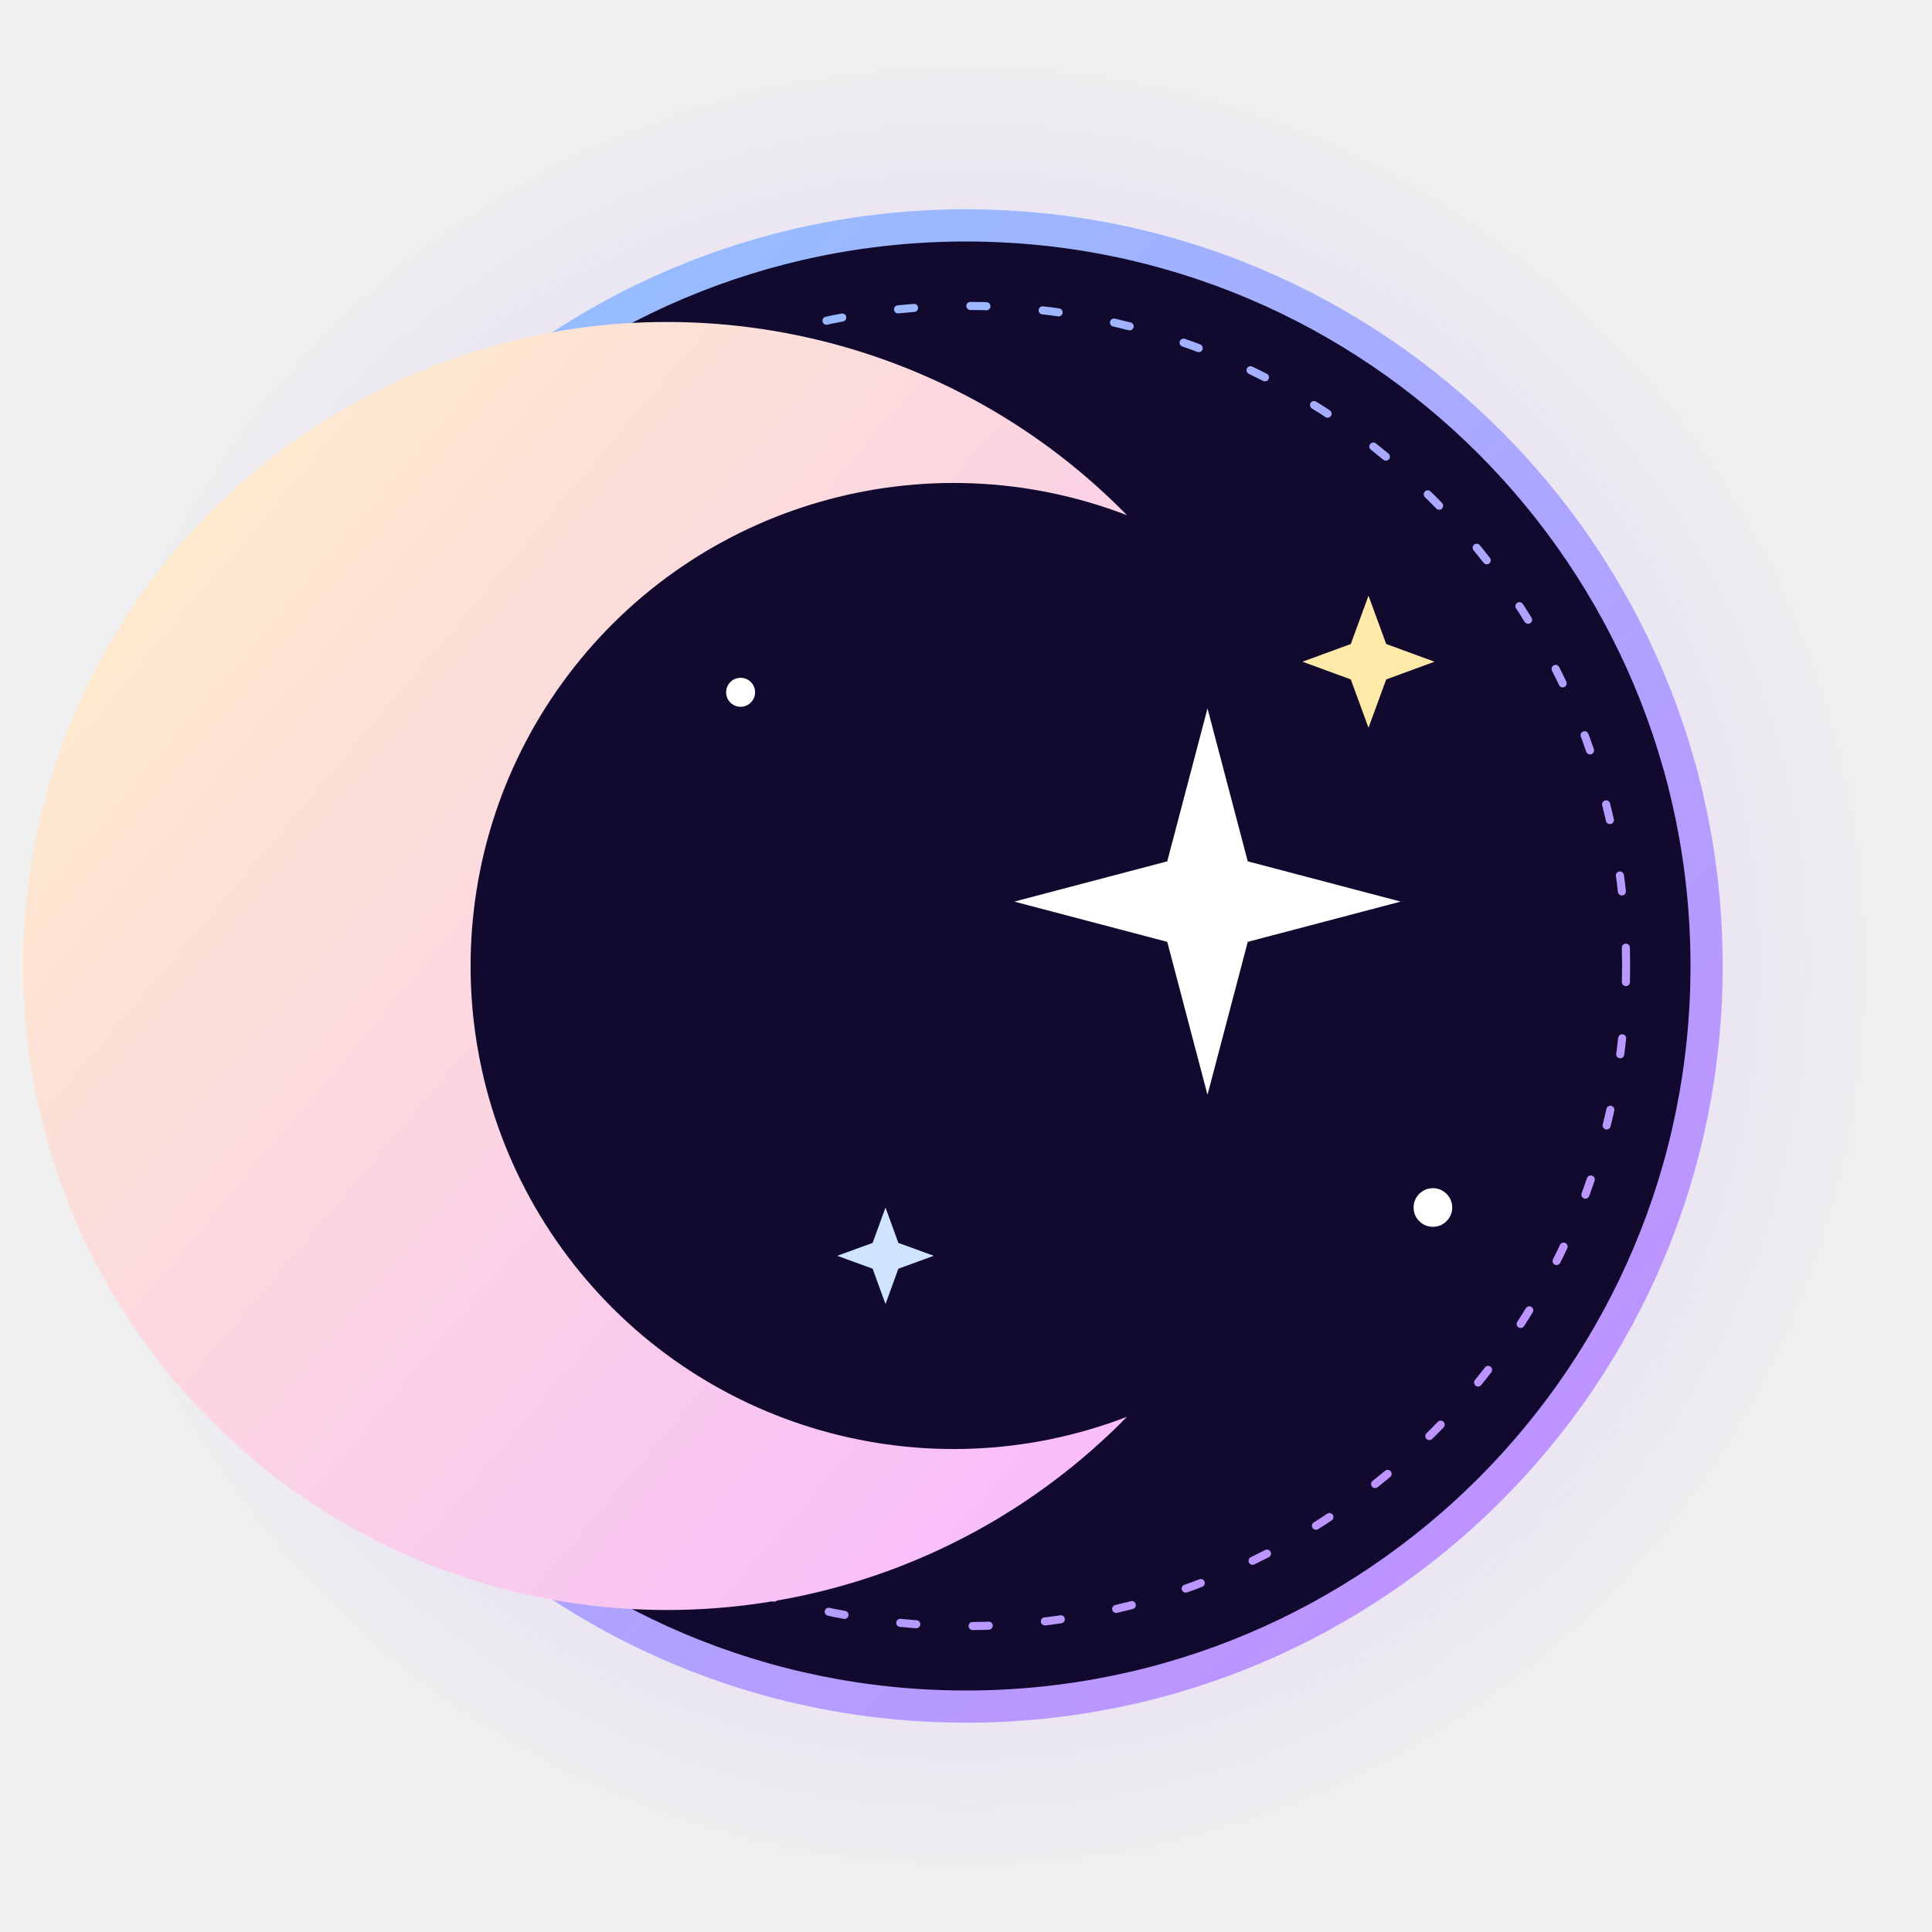
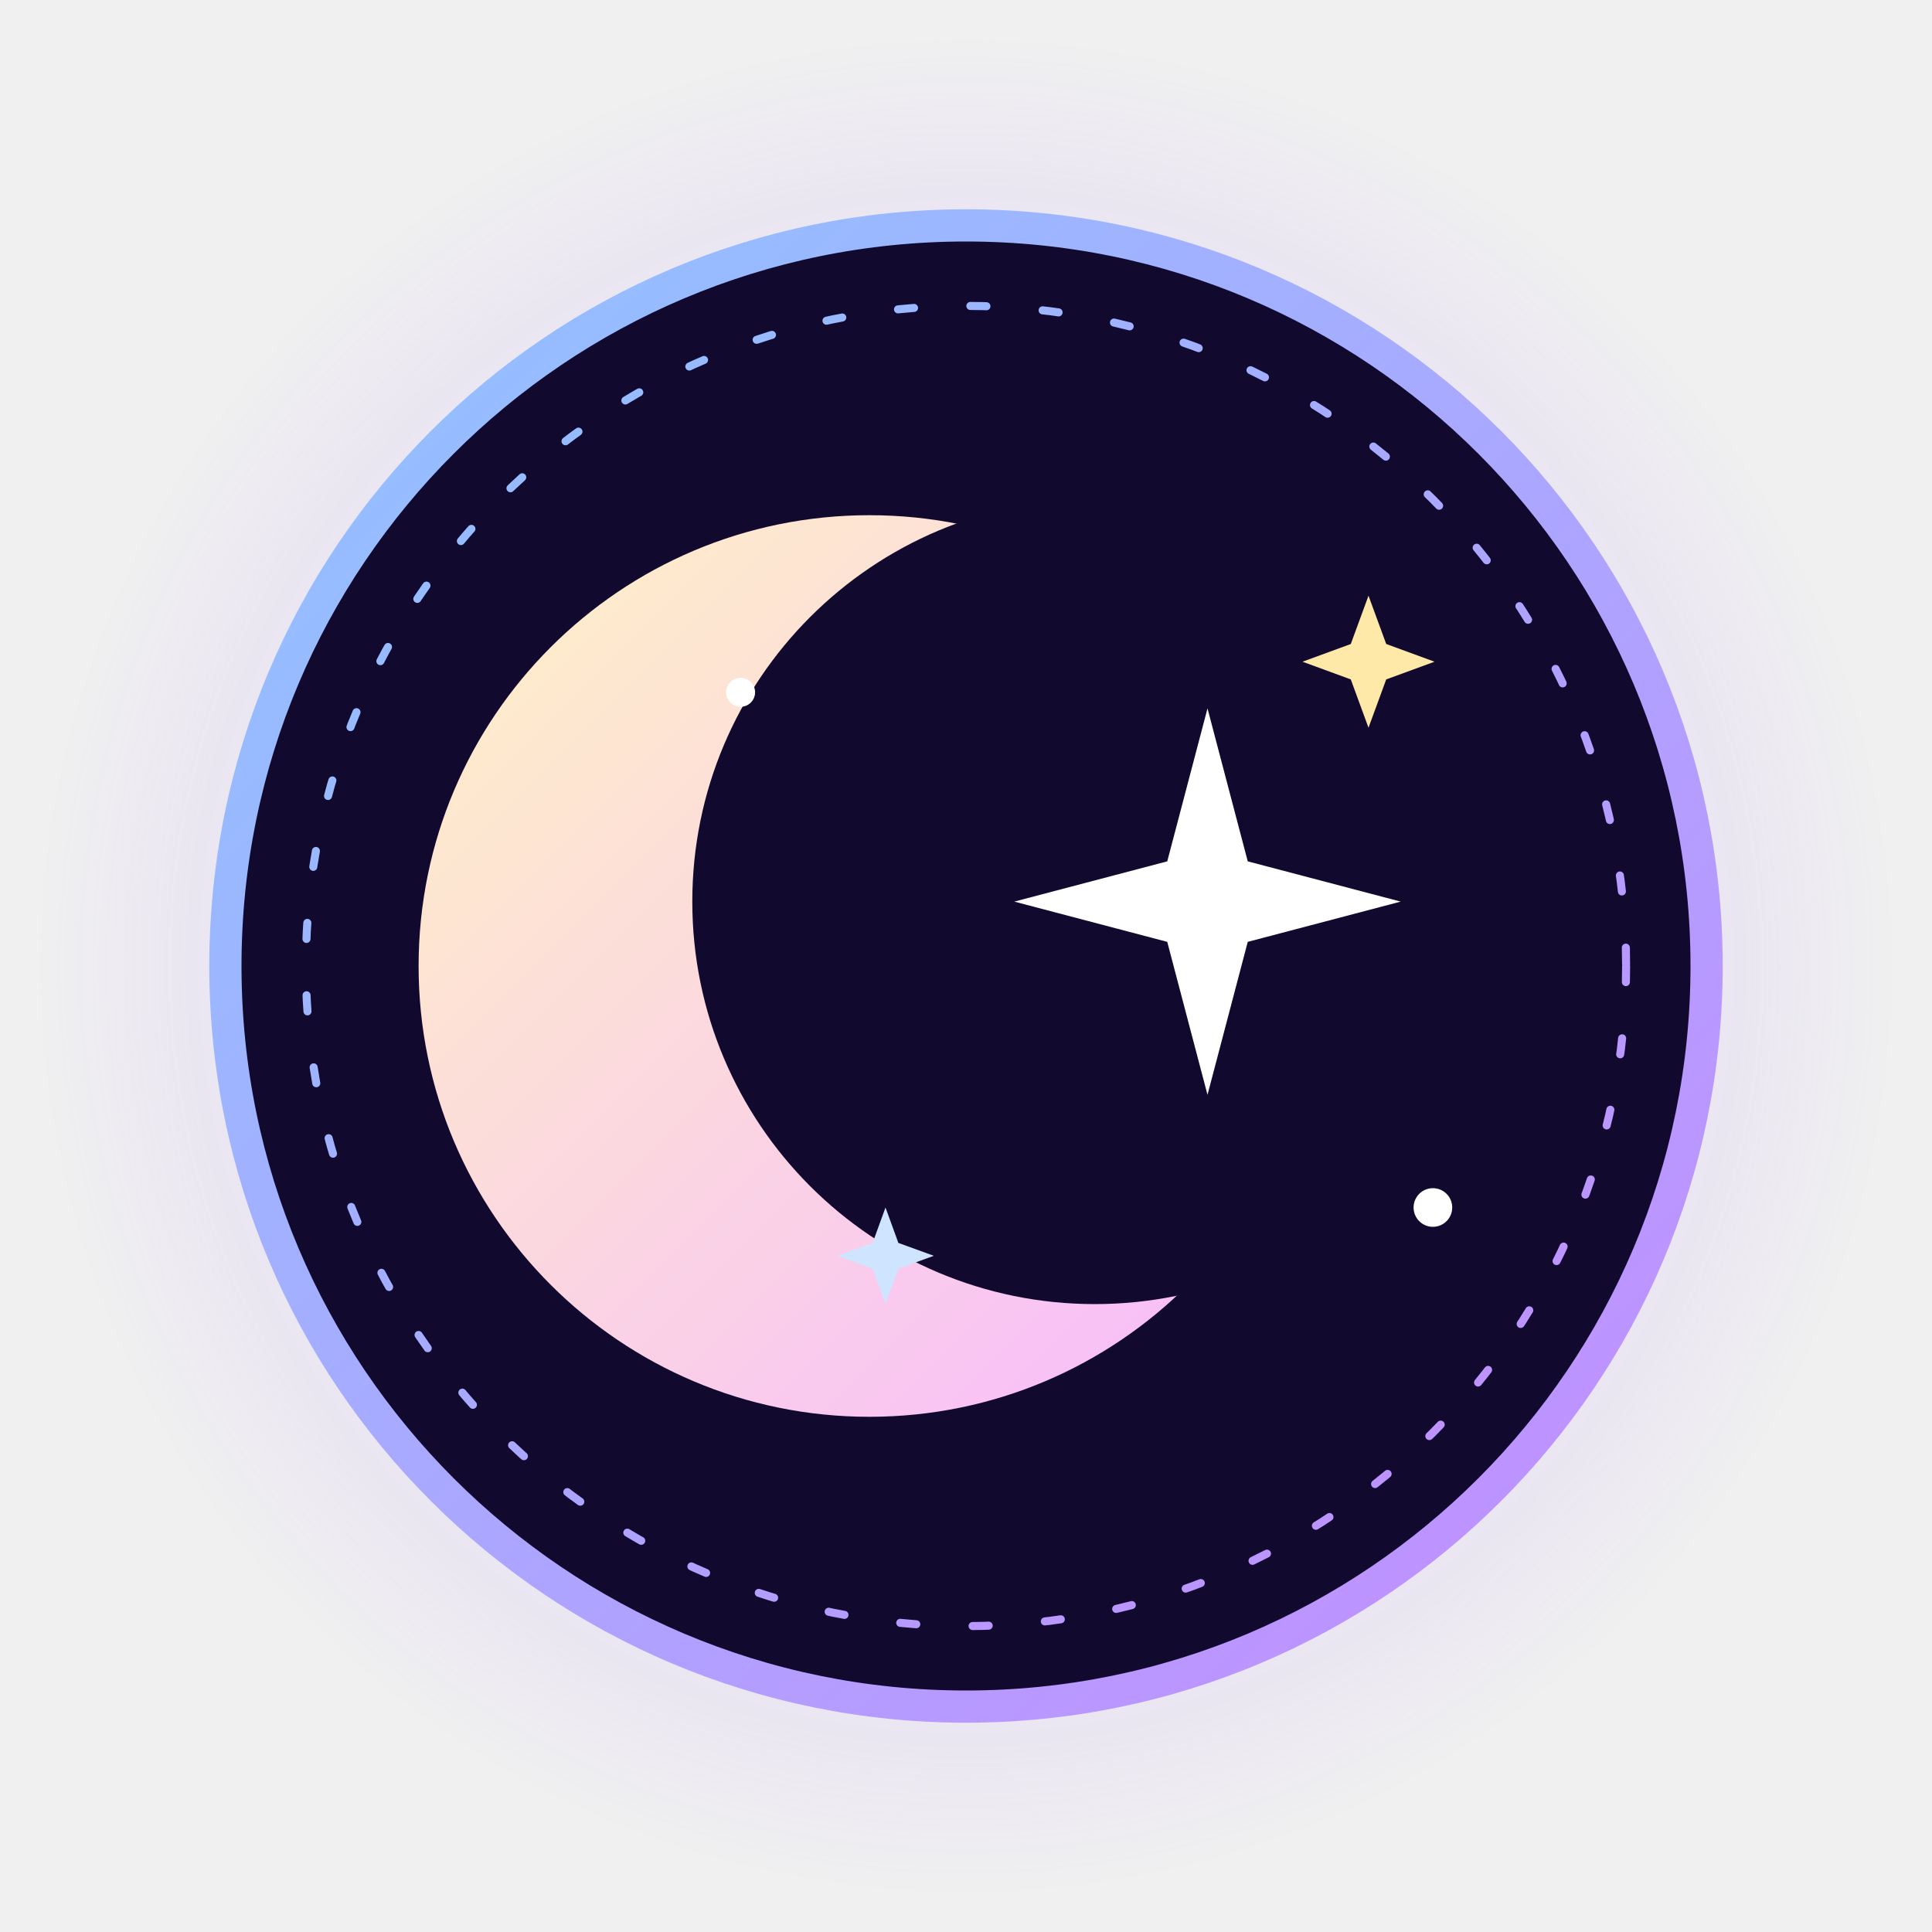
<svg xmlns="http://www.w3.org/2000/svg" viewBox="0 0 240 240" role="img" aria-label="Dreamers logo">
  <defs>
    <linearGradient id="moon" x1="0" y1="0" x2="1" y2="1">
      <stop offset="0" stop-color="#fff3c4" />
      <stop offset="1" stop-color="#f7b8ff" />
    </linearGradient>
    <linearGradient id="ring" x1="0" y1="0" x2="1" y2="1">
      <stop offset="0" stop-color="#8ec5ff" />
      <stop offset="1" stop-color="#c58bff" />
    </linearGradient>
    <radialGradient id="glow" cx="50%" cy="50%" r="50%">
      <stop offset="0" stop-color="#b58cff" stop-opacity=".55" />
      <stop offset="1" stop-color="#b58cff" stop-opacity="0" />
    </radialGradient>
  </defs>
  <circle cx="120" cy="120" r="115" fill="url(#glow)" />
  <circle cx="120" cy="120" r="92" fill="#120a2e" stroke="url(#ring)" stroke-width="4" />
  <circle cx="120" cy="120" r="82" fill="none" stroke="url(#ring)" stroke-width="1" stroke-dasharray="2 7" stroke-linecap="round" />
-   <path d="M140 64 A60 60 0 1 0 140 176 A80 80 0 1 1 140 64 Z" fill="url(#moon)" />
+   <mask id="cut">
+     <rect width="240" height="240" fill="#fff" />
+     <circle cx="136" cy="112" r="50" fill="#000" />
+   </mask>
+   <circle cx="108" cy="120" r="56" fill="url(#moon)" mask="url(#cut)" />
  <path d="M150 88 L155 107 L174 112 L155 117 L150 136 L145 117 L126 112 L145 107 Z" fill="#fff" />
  <path d="M170 74 l2.2 6 6 2.2 -6 2.2 -2.2 6 -2.2 -6 -6 -2.2 6 -2.2z" fill="#ffe9a8" />
  <path d="M110 150 l1.6 4.4 4.4 1.6 -4.4 1.6 -1.6 4.4 -1.6 -4.4 -4.4 -1.6 4.4 -1.6z" fill="#cfe4ff" />
  <circle cx="178" cy="150" r="2.4" fill="#fff" />
  <circle cx="92" cy="86" r="1.8" fill="#fff" />
  <path d="M34 190 Q120 232 206 190 L206 212 Q120 252 34 212 Z" fill="url(#ring)" opacity=".0" />
</svg>
